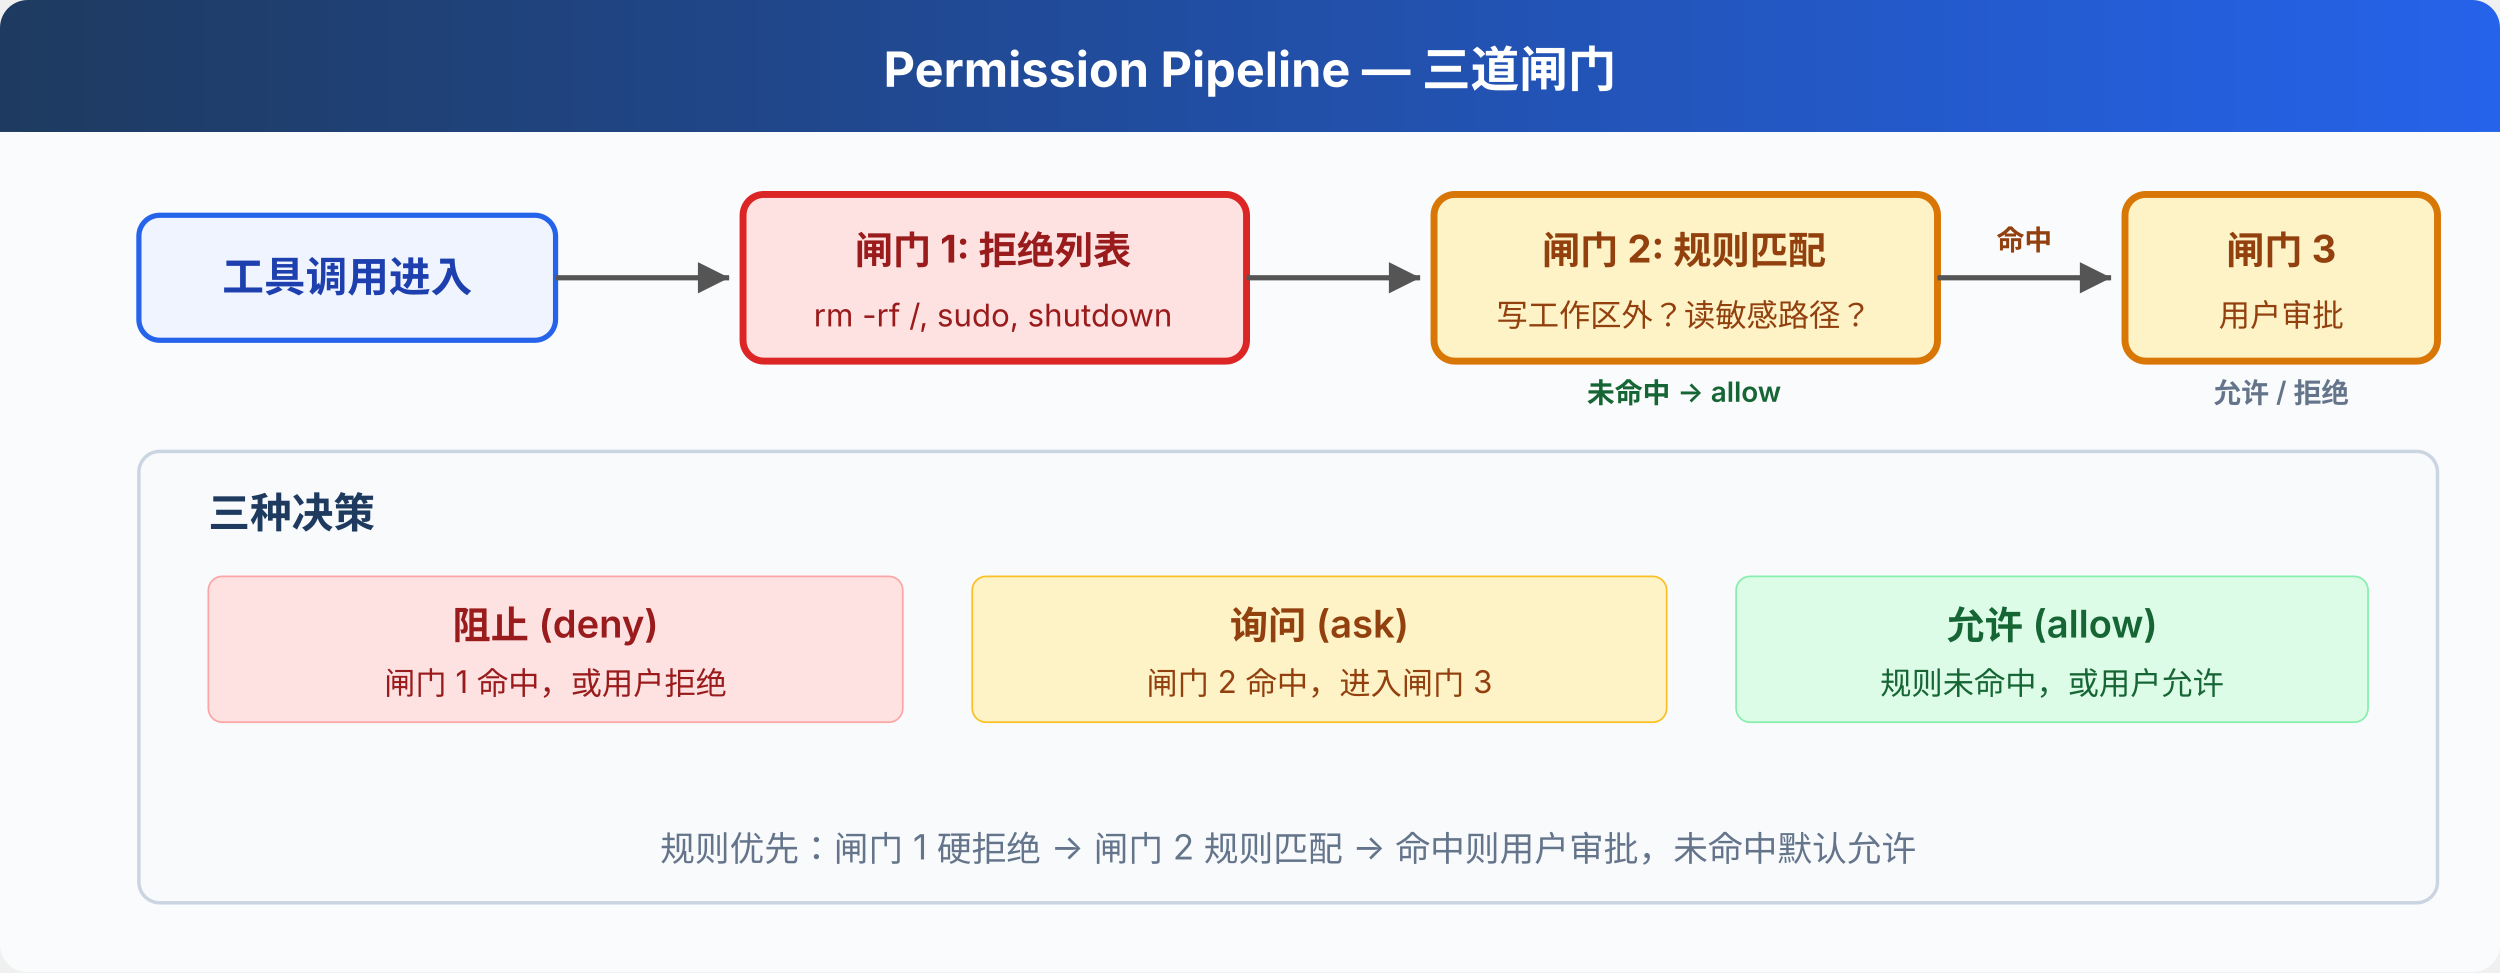
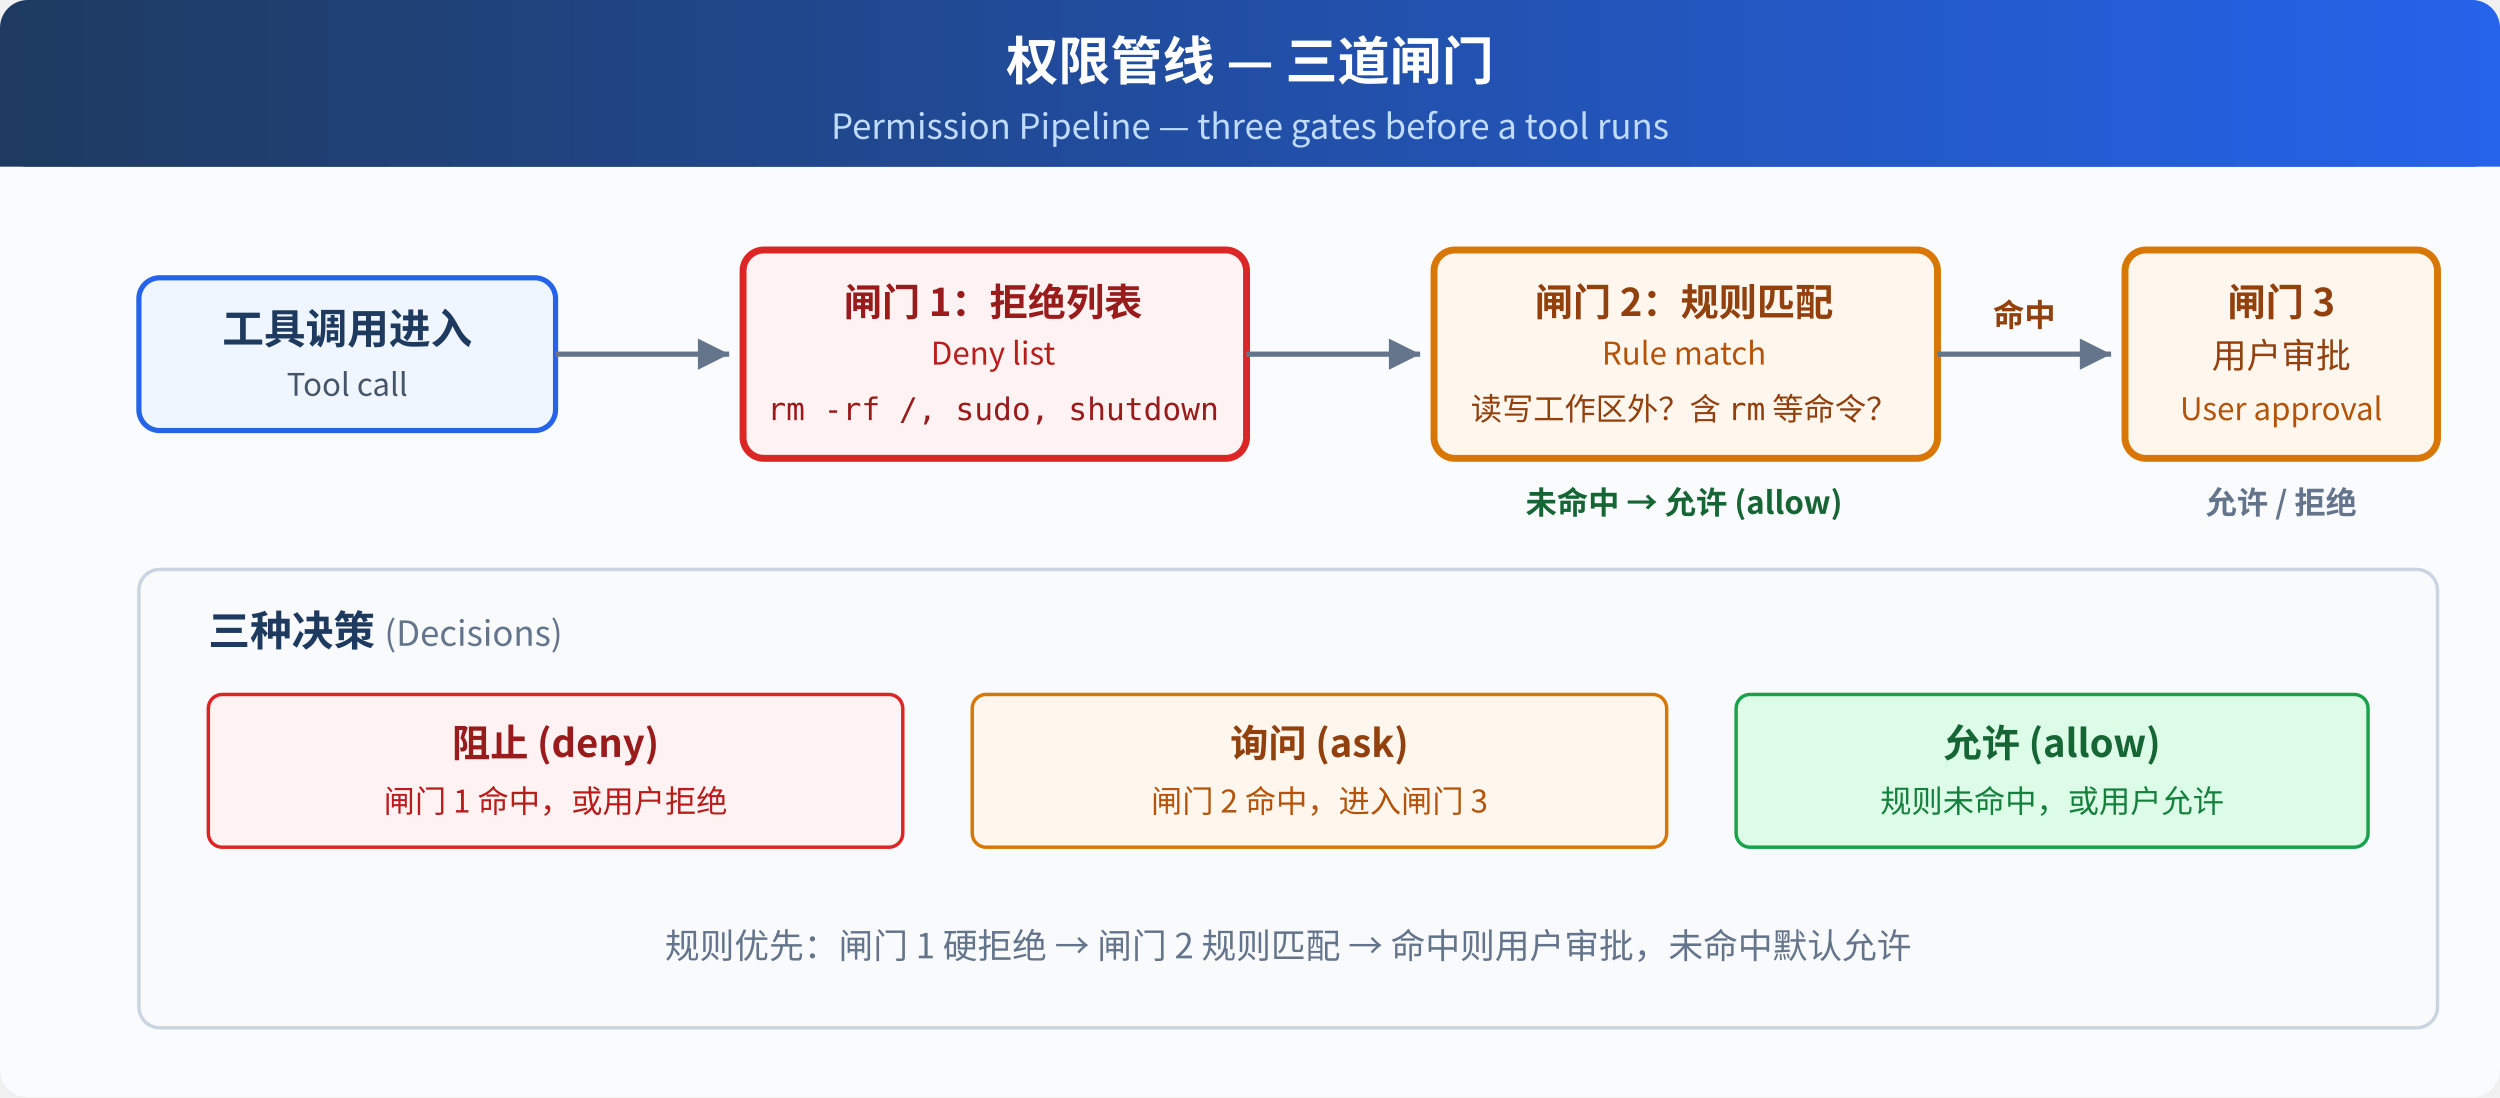
- <svg xmlns="http://www.w3.org/2000/svg" viewBox="0 0 720 280" font-family="system-ui, -apple-system, sans-serif">
+ <svg xmlns="http://www.w3.org/2000/svg" viewBox="0 0 720 316" font-family="'PingFang SC', 'Noto Sans CJK SC', 'Microsoft YaHei', system-ui, -apple-system, sans-serif">
  <defs>
+     <marker id="arrow" viewBox="0 0 10 10" refX="10" refY="5" markerWidth="6" markerHeight="6" orient="auto-start-reverse">
+       <path d="M 0 0 L 10 5 L 0 10 z" fill="#64748b" />
+     </marker>
    <linearGradient id="header" x1="0" y1="0" x2="1" y2="0">
      <stop offset="0%" stop-color="#1e3a5f" />
      <stop offset="100%" stop-color="#2563eb" />
    </linearGradient>
-     <marker id="arrow" viewBox="0 0 10 10" refX="10" refY="5" markerWidth="6" markerHeight="6" orient="auto-start-reverse">
-       <path d="M 0 0 L 10 5 L 0 10 z" fill="#555" />
-     </marker>
  </defs>
-   <rect width="720" height="280" fill="#fafbfc" rx="8" />
-   <rect x="0" y="0" width="720" height="38" fill="url(#header)" rx="8" />
-   <rect x="0" y="30" width="720" height="8" fill="url(#header)" />
-   <text x="360" y="25" fill="#fff" font-size="14" font-weight="700" text-anchor="middle">Permission Pipeline — 三道闸门</text>
-   <rect x="40" y="62" width="120" height="36" rx="6" fill="#f0f4ff" stroke="#2563eb" stroke-width="1.5" />
-   <text x="100" y="84" fill="#1e40af" font-size="12" font-weight="600" text-anchor="middle">工具调用进入</text>
-   <line x1="160" y1="80" x2="210" y2="80" stroke="#555" stroke-width="1.5" marker-end="url(#arrow)" />
-   <rect x="214" y="56" width="145" height="48" rx="6" fill="#fee2e2" stroke="#dc2626" stroke-width="2" />
-   <text x="286" y="76" fill="#991b1b" font-size="11" font-weight="700" text-anchor="middle">闸门 1: 拒绝列表</text>
-   <text x="286" y="94" fill="#991b1b" font-size="9" text-anchor="middle">rm -rf /, sudo, shutdown</text>
-   <line x1="359" y1="80" x2="409" y2="80" stroke="#555" stroke-width="1.5" marker-end="url(#arrow)" />
-   <rect x="413" y="56" width="145" height="48" rx="6" fill="#fef3c7" stroke="#d97706" stroke-width="2" />
-   <text x="485" y="76" fill="#92400e" font-size="11" font-weight="700" text-anchor="middle">闸门 2: 规则匹配</text>
-   <text x="485" y="94" fill="#92400e" font-size="9" text-anchor="middle">写工作区外？读敏感路径？</text>
-   <text x="485" y="116" fill="#166534" font-size="8" font-weight="600" text-anchor="middle">未命中 → allow</text>
-   <line x1="558" y1="80" x2="608" y2="80" stroke="#555" stroke-width="1.5" marker-end="url(#arrow)" />
-   <text x="583" y="72" fill="#92400e" font-size="8" font-weight="600" text-anchor="middle">命中</text>
-   <rect x="612" y="56" width="90" height="48" rx="6" fill="#fef3c7" stroke="#d97706" stroke-width="2" />
-   <text x="657" y="76" fill="#92400e" font-size="11" font-weight="700" text-anchor="middle">闸门 3</text>
-   <text x="657" y="94" fill="#92400e" font-size="9" text-anchor="middle">用户审批</text>
-   <text x="657" y="116" fill="#64748b" font-size="8" font-weight="600" text-anchor="middle">允许 / 拒绝</text>
-   <rect x="40" y="130" width="662" height="130" rx="6" fill="#f8fafc" stroke="#cbd5e1" stroke-width="1" />
-   <text x="60" y="152" fill="#1e3a5f" font-size="12" font-weight="600">三种决策</text>
-   <rect x="60" y="166" width="200" height="42" rx="4" fill="#fee2e2" stroke="#fca5a5" stroke-width="0.5" />
-   <text x="160" y="184" fill="#991b1b" font-size="11" font-weight="600" text-anchor="middle">阻止 (deny)</text>
-   <text x="160" y="200" fill="#991b1b" font-size="9" text-anchor="middle">闸门 1 命中，或用户拒绝</text>
-   <rect x="280" y="166" width="200" height="42" rx="4" fill="#fef3c7" stroke="#fbbf24" stroke-width="0.5" />
-   <text x="380" y="184" fill="#92400e" font-size="11" font-weight="600" text-anchor="middle">询问 (ask)</text>
-   <text x="380" y="200" fill="#92400e" font-size="9" text-anchor="middle">闸门 2 命中，进入闸门 3</text>
-   <rect x="500" y="166" width="182" height="42" rx="4" fill="#dcfce7" stroke="#86efac" stroke-width="0.5" />
-   <text x="591" y="184" fill="#166534" font-size="11" font-weight="600" text-anchor="middle">允许 (allow)</text>
-   <text x="591" y="200" fill="#166534" font-size="9" text-anchor="middle">规则未命中，或用户允许</text>
-   <text x="371" y="248" fill="#64748b" font-size="10" text-anchor="middle">规则优先：闸门 1 硬拒绝 → 闸门 2 规则匹配 → 命中则用户审批，未命中默认允许</text>
+   <rect width="720" height="316" fill="#fafbfc" rx="8" />
+   <rect x="0" y="0" width="720" height="48" fill="url(#header)" rx="8" />
+   <rect x="0" y="40" width="720" height="8" fill="url(#header)" />
+   <text x="360" y="23" fill="#ffffff" font-size="15" font-weight="700" text-anchor="middle">权限管线 — 三道闸门</text>
+   <text x="360" y="40" fill="#bfdbfe" font-size="10" text-anchor="middle">Permission Pipeline — three gates before a tool runs</text>
+   <rect x="40" y="80" width="120" height="44" rx="6" fill="#eff6ff" stroke="#2563eb" stroke-width="1.5" />
+   <text x="100" y="99" fill="#1e3a5f" font-size="12" font-weight="600" text-anchor="middle">工具调用进入</text>
+   <text x="100" y="114" fill="#475569" font-size="9" text-anchor="middle">Tool call</text>
+   <line x1="160" y1="102" x2="210" y2="102" stroke="#64748b" stroke-width="1.5" marker-end="url(#arrow)" />
+   <rect x="214" y="72" width="145" height="60" rx="6" fill="#fef2f2" stroke="#dc2626" stroke-width="2" />
+   <text x="286" y="91" fill="#991b1b" font-size="11" font-weight="700" text-anchor="middle">闸门 1：拒绝列表</text>
+   <text x="286" y="105" fill="#b91c1c" font-size="9" text-anchor="middle">Deny list</text>
+   <text x="286" y="121" fill="#991b1b" font-size="9" text-anchor="middle" font-family="ui-monospace, 'SF Mono', Menlo, Consolas, monospace">rm -rf /, sudo, shutdown</text>
+   <line x1="359" y1="102" x2="409" y2="102" stroke="#64748b" stroke-width="1.5" marker-end="url(#arrow)" />
+   <rect x="413" y="72" width="145" height="60" rx="6" fill="#fff7ed" stroke="#d97706" stroke-width="2" />
+   <text x="485" y="91" fill="#92400e" font-size="11" font-weight="700" text-anchor="middle">闸门 2：规则匹配</text>
+   <text x="485" y="105" fill="#b45309" font-size="9" text-anchor="middle">Rule match</text>
+   <text x="485" y="121" fill="#92400e" font-size="9" text-anchor="middle">读写工作区外？含 <tspan font-family="ui-monospace, 'SF Mono', Menlo, Consolas, monospace">rm</tspan> 等命令？</text>
+   <text x="485" y="148" fill="#166534" font-size="9" font-weight="600" text-anchor="middle">未命中 → 允许 (allow)</text>
+   <line x1="558" y1="102" x2="608" y2="102" stroke="#64748b" stroke-width="1.5" marker-end="url(#arrow)" />
+   <text x="583" y="94" fill="#92400e" font-size="9" font-weight="600" text-anchor="middle">命中</text>
+   <rect x="612" y="72" width="90" height="60" rx="6" fill="#fff7ed" stroke="#d97706" stroke-width="2" />
+   <text x="657" y="91" fill="#92400e" font-size="11" font-weight="700" text-anchor="middle">闸门 3</text>
+   <text x="657" y="106" fill="#92400e" font-size="10" text-anchor="middle">用户审批</text>
+   <text x="657" y="121" fill="#b45309" font-size="9" text-anchor="middle">User approval</text>
+   <text x="657" y="148" fill="#64748b" font-size="9" font-weight="600" text-anchor="middle">允许 / 拒绝</text>
+   <rect x="40" y="164" width="662" height="132" rx="6" fill="#f8fafc" stroke="#cbd5e1" stroke-width="1" />
+   <text x="60" y="186" fill="#1e3a5f" font-size="12" font-weight="600">三种决策 <tspan fill="#64748b" font-size="10" font-weight="400">(Decisions)</tspan>
+   </text>
+   <rect x="60" y="200" width="200" height="44" rx="4" fill="#fef2f2" stroke="#dc2626" stroke-width="1" />
+   <text x="160" y="218" fill="#991b1b" font-size="11" font-weight="600" text-anchor="middle">阻止 (deny)</text>
+   <text x="160" y="234" fill="#b91c1c" font-size="9" text-anchor="middle">闸门 1 命中，或用户拒绝</text>
+   <rect x="280" y="200" width="200" height="44" rx="4" fill="#fff7ed" stroke="#d97706" stroke-width="1" />
+   <text x="380" y="218" fill="#92400e" font-size="11" font-weight="600" text-anchor="middle">询问 (ask)</text>
+   <text x="380" y="234" fill="#b45309" font-size="9" text-anchor="middle">闸门 2 命中，进入闸门 3</text>
+   <rect x="500" y="200" width="182" height="44" rx="4" fill="#dcfce7" stroke="#16a34a" stroke-width="1" />
+   <text x="591" y="218" fill="#166534" font-size="11" font-weight="600" text-anchor="middle">允许 (allow)</text>
+   <text x="591" y="234" fill="#15803d" font-size="9" text-anchor="middle">规则未命中，或用户允许</text>
+   <text x="371" y="276" fill="#64748b" font-size="10" text-anchor="middle">规则优先：闸门 1 硬拒绝 → 闸门 2 规则匹配 → 命中则用户审批，未命中默认允许</text>
</svg>
